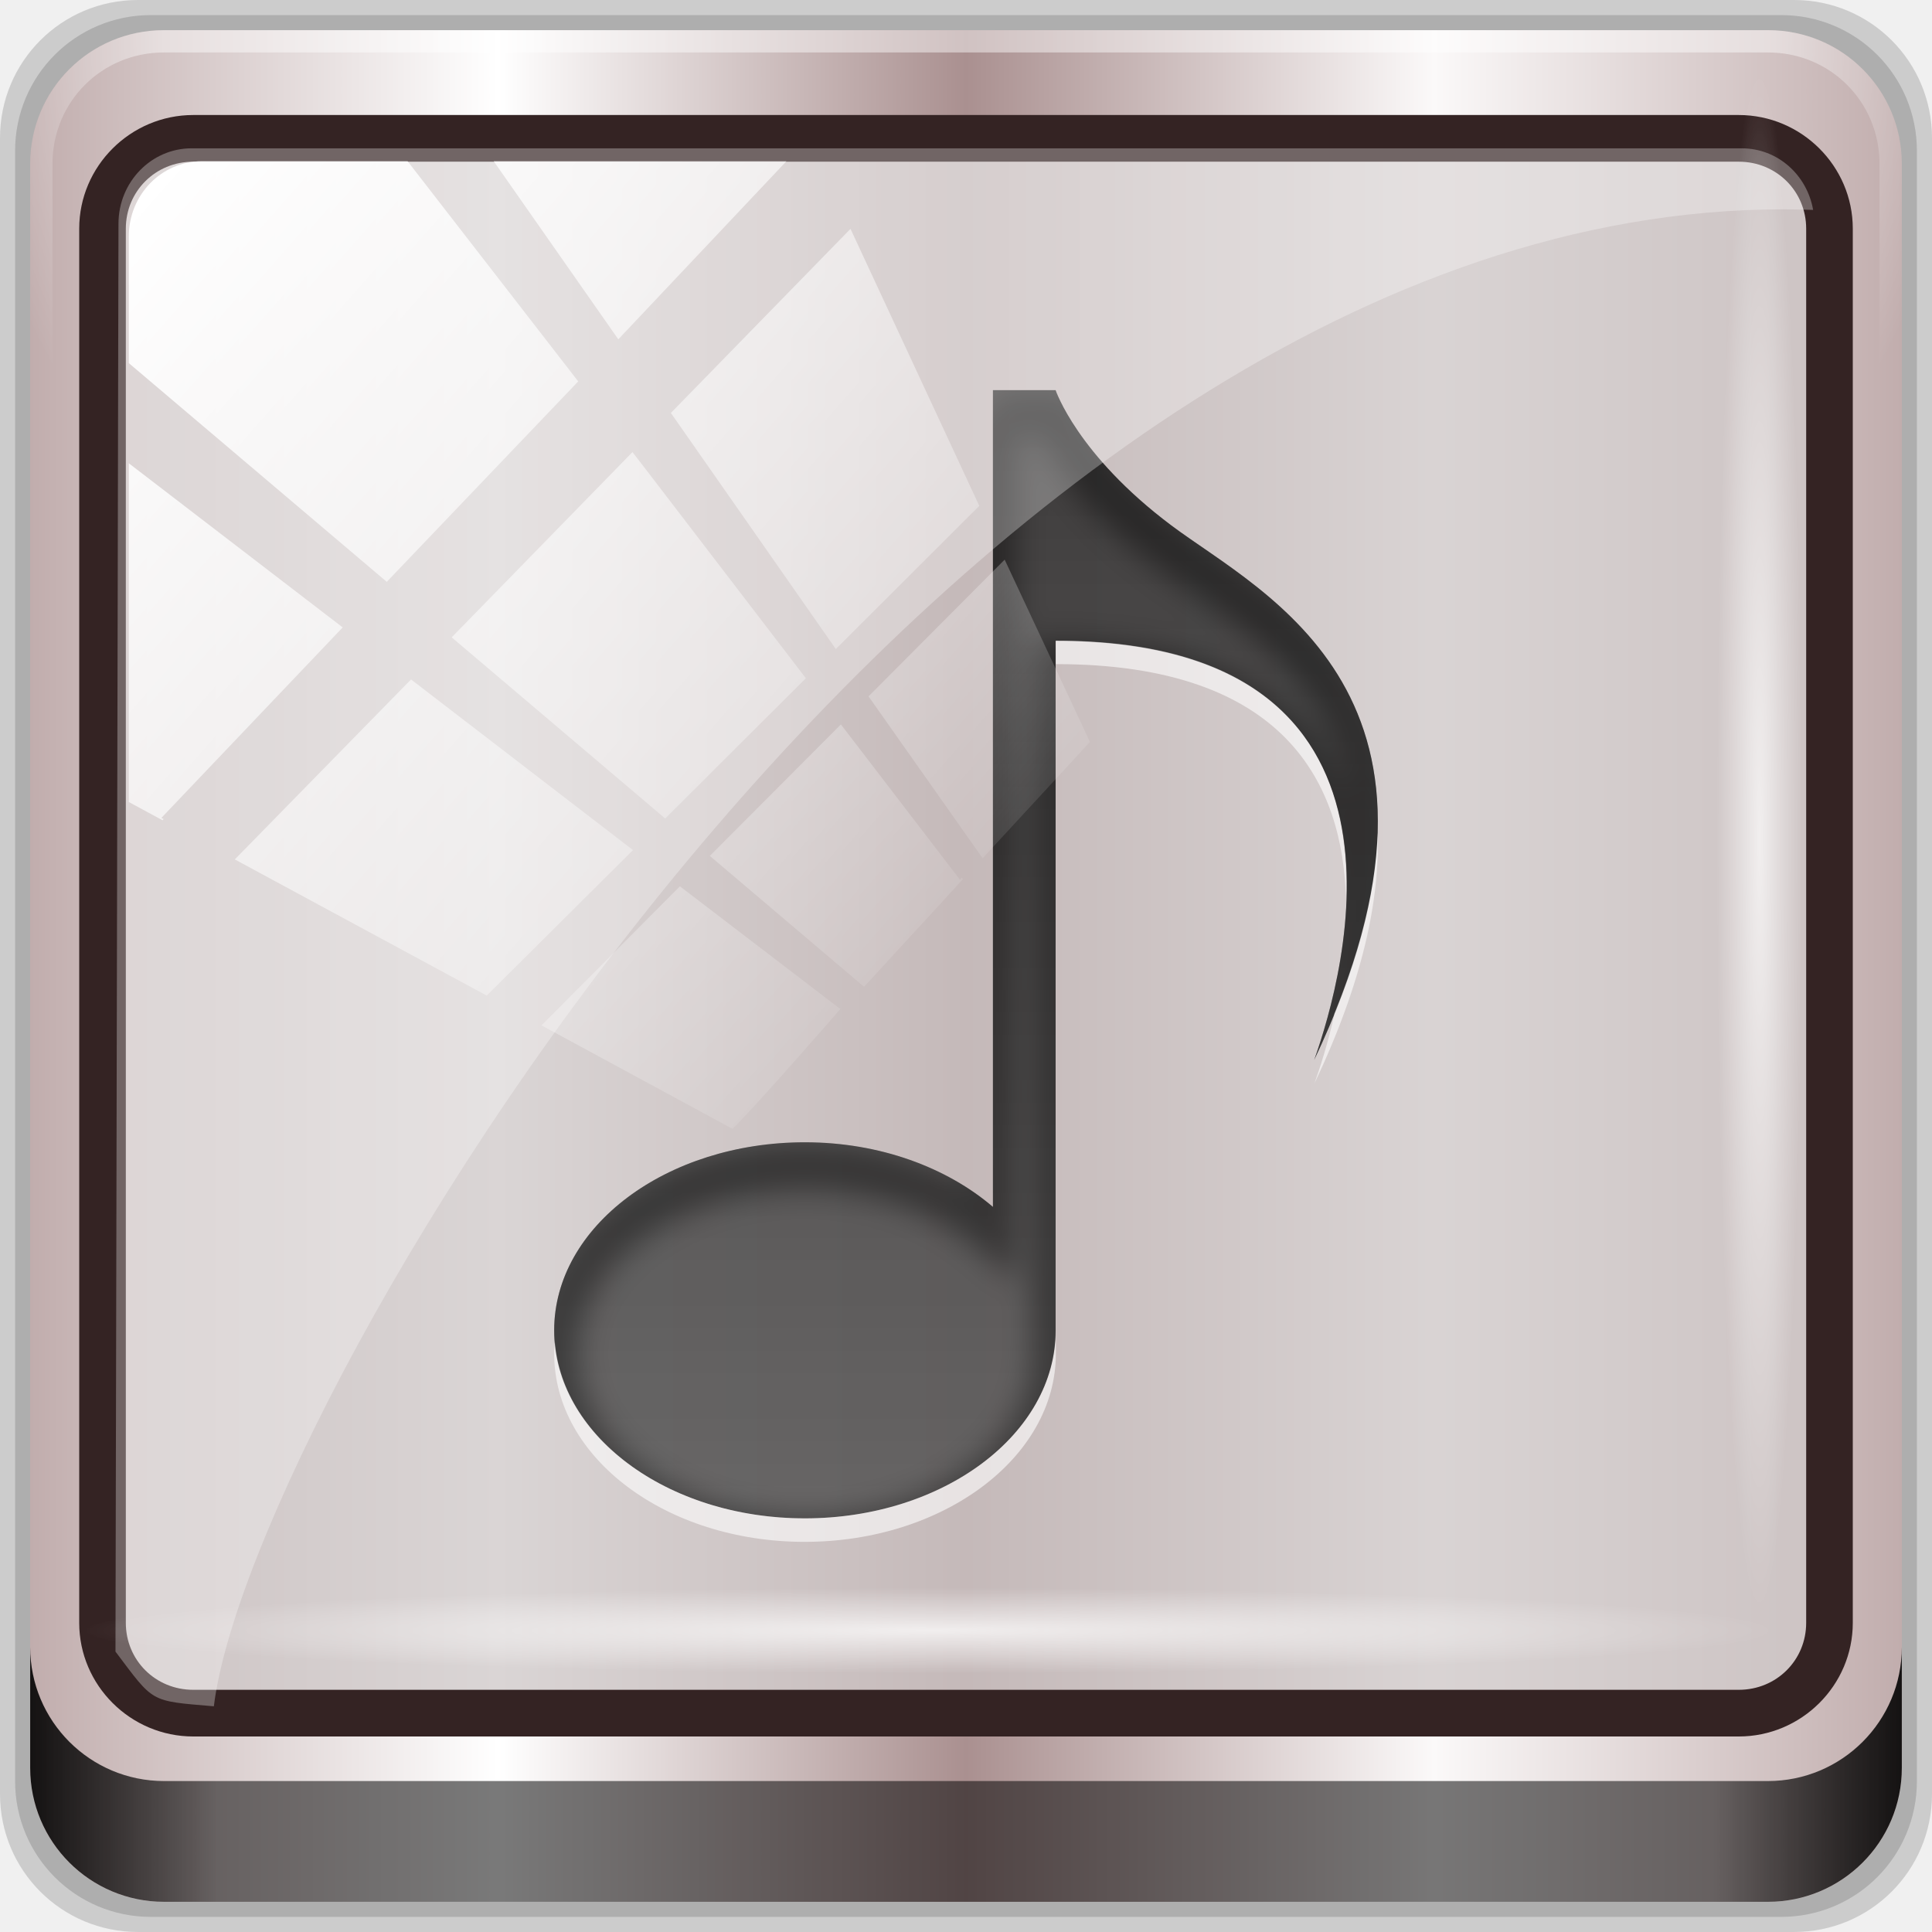
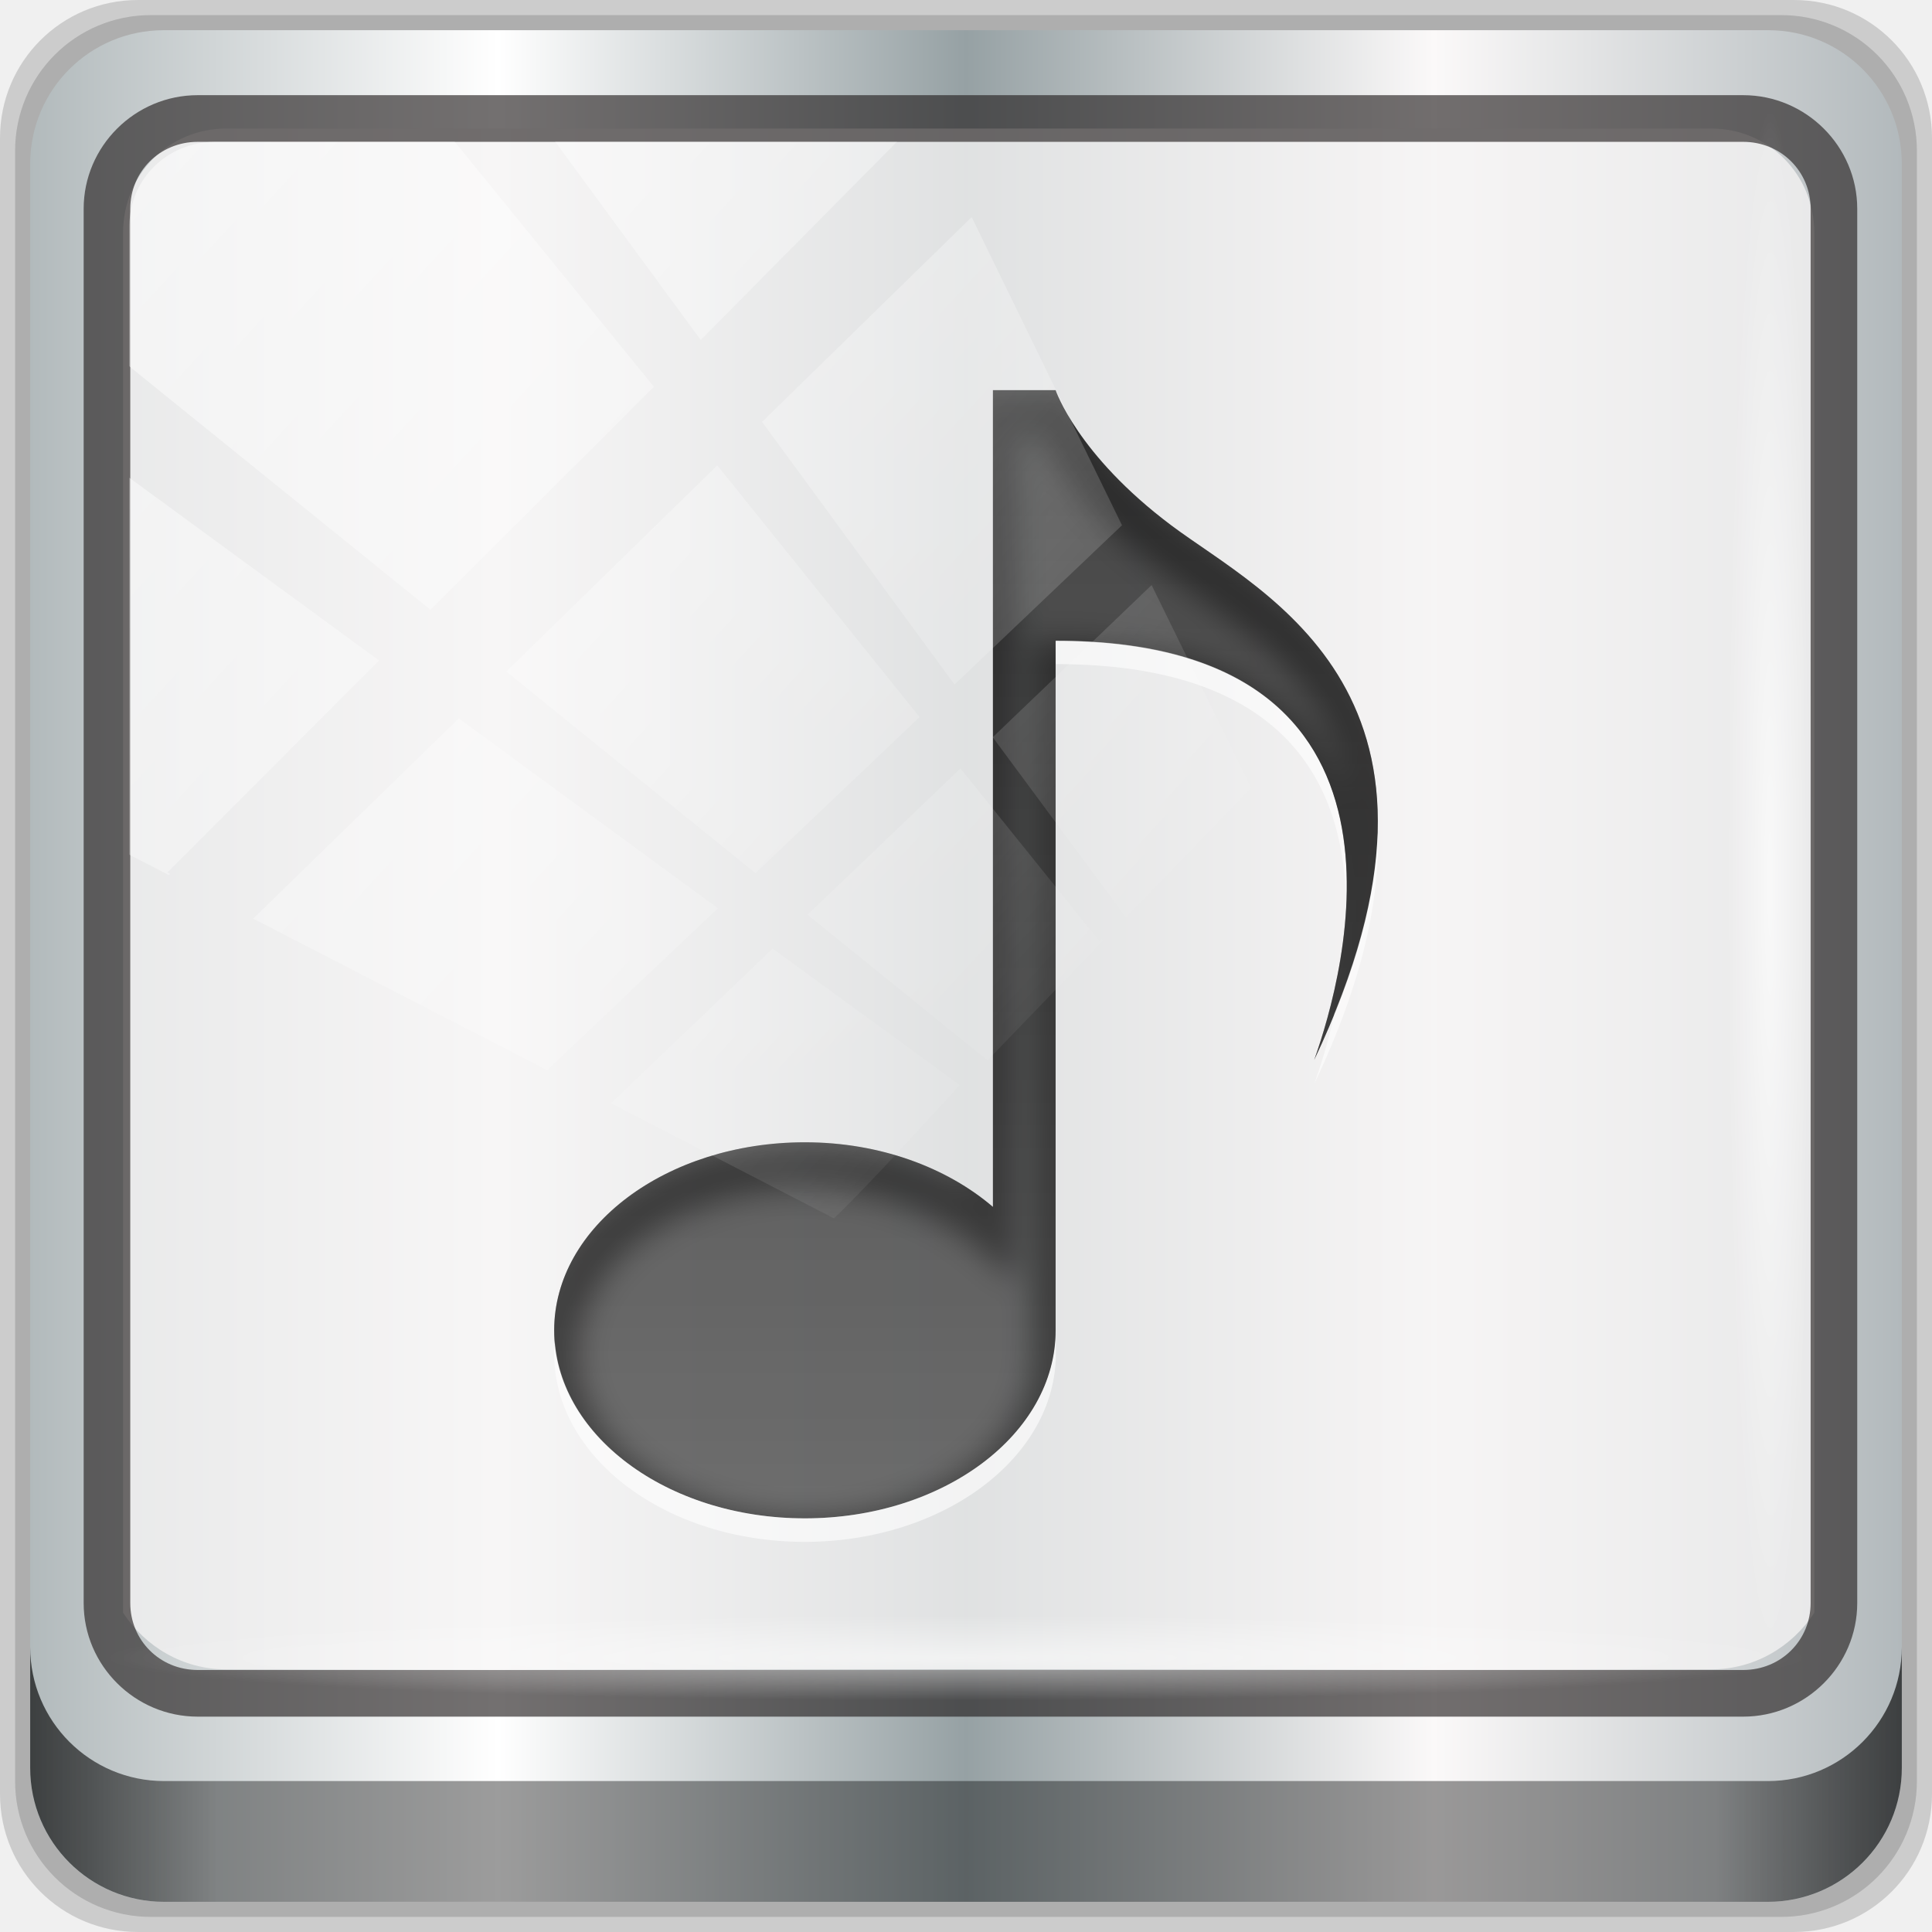
<svg xmlns="http://www.w3.org/2000/svg" xmlns:xlink="http://www.w3.org/1999/xlink" width="96px" height="96px" id="svg20740" version="1.1">
  <defs id="defs20742">
-     <linearGradient y2="47" x2="90" y1="47" x1="6" gradientTransform="matrix(1.107143,0,0,1.107143,2.9011,-18.70127)" gradientUnits="userSpaceOnUse" id="linearGradient3825" xlink:href="#linearGradient6139-0" />
    <linearGradient id="linearGradient6139-0">
      <stop id="stop6141-2" offset="0" style="stop-color:#c1adad;stop-opacity:1;" />
      <stop style="stop-color:#ffffff;stop-opacity:1;" offset="0.25" id="stop6151-0" />
      <stop style="stop-color:#aa9090;stop-opacity:1;" offset="0.5" id="stop6147-1" />
      <stop id="stop6149-4" offset="0.75" style="stop-color:#fbf9f9;stop-opacity:1;" />
      <stop id="stop6143-4" offset="1" style="stop-color:#c1adad;stop-opacity:1;" />
    </linearGradient>
-     <radialGradient r="42" fy="-27" fx="48" cy="-27" cx="48" gradientTransform="matrix(-1.072173,0,0,-0.8750202,199.4643,-19.12555)" gradientUnits="userSpaceOnUse" id="radialGradient3827" xlink:href="#linearGradient4091-0-3-0-7" />
    <linearGradient id="linearGradient4091-0-3-0-7">
      <stop style="stop-color:#ffffff;stop-opacity:1;" offset="0" id="stop4093-3-6-4-2" />
      <stop id="stop4099-6-1-8-3" offset="0.8" style="stop-color:#ffffff;stop-opacity:1;" />
      <stop style="stop-color:#ffffff;stop-opacity:0;" offset="1" id="stop4095-1-0-7-9" />
    </linearGradient>
-     <linearGradient y2="88.172" x2="94.5" y1="88.172" x1="1.5" gradientTransform="translate(8.043956,-14.66556)" gradientUnits="userSpaceOnUse" id="linearGradient3829" xlink:href="#linearGradient3832-0-6-1-1" />
    <linearGradient id="linearGradient3832-0-6-1-1">
      <stop style="stop-color:#000000;stop-opacity:1;" offset="0" id="stop3834-6-3-7-1" />
      <stop id="stop3872-2-4" offset="0.1" style="stop-color:#000000;stop-opacity:0.588;" />
      <stop style="stop-color:#000000;stop-opacity:0.588;" offset="0.9" id="stop3844-6-2-7-6" />
      <stop style="stop-color:#000000;stop-opacity:1;" offset="1" id="stop3836-5-0-2-9" />
    </linearGradient>
-     <linearGradient y2="7.017" x2="45.448" y1="92.54" x1="45.448" gradientTransform="scale(1.005865,0.994169)" gradientUnits="userSpaceOnUse" id="linearGradient3835" xlink:href="#ButtonShadow-1" />
    <linearGradient x1="45.448" y1="92.54" x2="45.448" y2="7.017" id="ButtonShadow-1" gradientUnits="userSpaceOnUse" gradientTransform="scale(1.005865,0.994169)">
      <stop id="stop3750-9" style="stop-color:#000000;stop-opacity:1" offset="0" />
      <stop id="stop3752-9" style="stop-color:#000000;stop-opacity:0.588" offset="1" />
    </linearGradient>
    <filter color-interpolation-filters="sRGB" id="filter3174-3">
      <feGaussianBlur id="feGaussianBlur3176-6" stdDeviation="1.71" />
    </filter>
-     <linearGradient gradientUnits="userSpaceOnUse" y2="72" x2="48" y1="24" x1="48" id="linearGradient3934-4" xlink:href="#linearGradient4281-6-1-4" />
    <linearGradient id="linearGradient4281-6-1-4">
      <stop id="stop4283-9-70-8" offset="0" style="stop-color:#1e1e1e;stop-opacity:1;" />
      <stop id="stop4285-8-46-8" offset="1" style="stop-color:#505050;stop-opacity:1;" />
    </linearGradient>
    <clipPath id="clipPath3951-7" clipPathUnits="userSpaceOnUse">
      <path style="opacity:0.8;fill:#ff00ff;fill-opacity:1;stroke:none;display:inline" d="m 47.667,22 0,34.75 C 45.712,55.077 42.866,54 39.667,54 33.776,54 29,57.582 29,62 c 0,4.418 4.776,8 10.667,8 5.891,0 10.667,-3.582 10.667,-8 l 0,-29.333 c 16.333,0 12.276,14.26 11,17.833 C 68.681,34.995 59.18,30.698 55.25,27.75 51.25,24.75 50.333,22 50.333,22 l -2.667,0 z" id="path3953-5" />
    </clipPath>
-     <filter color-interpolation-filters="sRGB" id="filter3955-9-0">
-       <feGaussianBlur id="feGaussianBlur3957-94-8" stdDeviation="0.623" />
-     </filter>
-     <linearGradient xlink:href="#linearGradient4213-7-8" id="linearGradient4967" gradientUnits="userSpaceOnUse" x1="2.771" y1="-28.642" x2="50.528" y2="14.514" />
    <linearGradient id="linearGradient4213-7-8">
      <stop style="stop-color:#ffffff;stop-opacity:1;" offset="0" id="stop4215-6-5" />
      <stop style="stop-color:#ffffff;stop-opacity:0;" offset="1" id="stop4217-5-2" />
    </linearGradient>
    <clipPath clipPathUnits="userSpaceOnUse" id="clipPath4156-4-6">
      <path style="opacity:0.6;fill:#ffffff;fill-opacity:1;stroke:none" d="m 27.046,-55.695 -14.214,13.321 0.061,0 15.653,21.771 10.231,-10.546 C 38.562,-32.302 27.468,-54.819 27.046,-55.695 z M 9.647,-39.383 -5.241,-25.321 15.988,-7.806 26.372,-18.383 9.647,-39.383 z m 31.491,12.951 -9.741,9.714 8.945,12.458 7.781,-7.555 -6.984,-14.617 z m -49.84,4.379 -13.754,12.982 26.283,13.846 0.061,-0.062 -0.123,-0.062 L 13.599,-5.401 -8.702,-22.053 z m 38.015,7.401 -9.803,9.775 11.579,9.559 7.628,-7.401 -8.669,-11.009 -0.735,-0.925 z m 20.187,5.674 -7.383,7.216 6.188,8.542 5.82,-6.137 -4.626,-9.621 z m -32.195,6.322 -9.557,9.498 13.662,7.185 7.934,-7.678 -12.039,-9.004 z m 23.312,2.374 -7.107,6.938 8.363,6.907 5.361,-5.674 -0.061,-0.092 -0.092,0.123 -6.464,-8.203 z m -8.73,8.542 -7.505,7.339 10.354,5.458 c 1.397,-1.321 5.675,-6.123 5.851,-6.322 L 31.886,8.26 z" id="path4158-0-3" />
    </clipPath>
-     <radialGradient r="43.199" fy="44.893" fx="13.948" cy="44.893" cx="13.948" gradientTransform="matrix(0.9751338,0,0,0.04919072,32.73469,78.81442)" gradientUnits="userSpaceOnUse" id="radialGradient4992" xlink:href="#linearGradient4133-5" />
    <linearGradient id="linearGradient4133-5">
      <stop style="stop-color:#ffffff;stop-opacity:1;" offset="0" id="stop4135-4" />
      <stop style="stop-color:#ffffff;stop-opacity:0;" offset="1" id="stop4137-5" />
    </linearGradient>
    <radialGradient r="43.199" fy="44.893" fx="13.948" cy="44.893" cx="13.948" gradientTransform="matrix(0.8883266,0,0,0.04919072,29.38221,-89.63522)" gradientUnits="userSpaceOnUse" id="radialGradient3833-1" xlink:href="#linearGradient4133-5" />
-     <radialGradient r="43.199" fy="44.893" fx="13.948" cy="44.893" cx="13.948" gradientTransform="matrix(0.8883266,0,0,0.04919072,29.38221,-89.63522)" gradientUnits="userSpaceOnUse" id="radialGradient36947" xlink:href="#linearGradient4133-5" />
+     <linearGradient xlink:href="#linearGradient6139-0-3" id="linearGradient4071" gradientUnits="userSpaceOnUse" gradientTransform="matrix(1.107143,0,0,1.107143,-4.993903,-3.620687)" x1="6" y1="47" x2="90" y2="47" />
+     <linearGradient id="linearGradient6139-0-3">
+       <stop id="stop6141-2-6" offset="0" style="stop-color:#b2babc;stop-opacity:1" />
+       <stop style="stop-color:#ffffff;stop-opacity:1;" offset="0.25" id="stop6151-0-7" />
+       <stop style="stop-color:#96a1a4;stop-opacity:1" offset="0.5" id="stop6147-1-5" />
+       <stop id="stop6149-4-3" offset="0.75" style="stop-color:#fbf9f9;stop-opacity:1;" />
+       <stop id="stop6143-4-5" offset="1" style="stop-color:#b2b9bc;stop-opacity:1" />
+     </linearGradient>
+     <linearGradient gradientTransform="translate(0.1489535,0.415026)" xlink:href="#linearGradient3832-0-6-1-1" id="linearGradient4129" x1="1.5" y1="88.172" x2="94.5" y2="88.172" gradientUnits="userSpaceOnUse" />
+     <radialGradient xlink:href="#linearGradient4213-7-8" id="radialGradient7462" gradientUnits="userSpaceOnUse" gradientTransform="matrix(0.9751338,0,0,0.04919072,34.04765,80.58172)" cx="13.948" cy="44.893" fx="13.948" fy="44.893" r="43.199" />
+     <radialGradient xlink:href="#linearGradient4213-7-8" id="radialGradient7464" gradientUnits="userSpaceOnUse" gradientTransform="matrix(0.8883266,0,0,0.04919072,31.95952,-90.31726)" cx="13.948" cy="44.893" fx="13.948" fy="44.893" r="43.199" />
+     <linearGradient xlink:href="#linearGradient4213-7-8" id="linearGradient4767" gradientUnits="userSpaceOnUse" x1="2.771" y1="-28.642" x2="50.528" y2="14.514" />
+     <clipPath id="clipPath4156-4-1" clipPathUnits="userSpaceOnUse">
+       <path id="path4158-0-8" d="m 27.046,-55.695 -14.214,13.321 h 0.061 l 15.653,21.771 10.231,-10.546 C 38.562,-32.302 27.468,-54.819 27.046,-55.695 Z M 9.647,-39.383 -5.241,-25.321 15.988,-7.806 26.372,-18.383 Z m 31.491,12.951 -9.741,9.714 8.945,12.458 7.781,-7.555 z m -49.84,4.379 -13.754,12.982 26.283,13.846 0.061,-0.062 -0.123,-0.062 L 13.599,-5.401 -8.702,-22.053 Z m 38.015,7.401 -9.803,9.775 11.579,9.559 7.628,-7.401 -8.669,-11.009 z m 20.187,5.674 -7.383,7.216 6.188,8.542 5.82,-6.137 z m -32.195,6.322 -9.557,9.498 13.662,7.185 7.934,-7.678 z m 23.312,2.374 -7.107,6.938 8.363,6.907 5.361,-5.674 -0.061,-0.092 -0.092,0.123 -6.464,-8.203 z m -8.73,8.542 -7.505,7.339 10.354,5.458 c 1.397,-1.321 5.675,-6.123 5.851,-6.322 z" style="opacity:0.6;fill:#ffffff;fill-opacity:1;stroke:none" />
+     </clipPath>
+     <clipPath clipPathUnits="userSpaceOnUse" id="clipPath4355-7">
+       <rect style="fill:#ffffff;fill-opacity:1;fill-rule:nonzero;stroke:none" id="rect4357-5" width="84" height="80" x="6" y="6" rx="6" ry="6" />
+     </clipPath>
+     <clipPath clipPathUnits="userSpaceOnUse" id="clipPath4355-9">
+       <rect style="fill:#ffffff;fill-opacity:1;fill-rule:nonzero;stroke:none" id="rect4357-1" width="84" height="80" x="6" y="6" rx="6" ry="6" />
+     </clipPath>
+     <clipPath clipPathUnits="userSpaceOnUse" id="clipPath4355-1">
+       <rect style="fill:#ffffff;fill-opacity:1;fill-rule:nonzero;stroke:none" id="rect4357-9" width="84" height="80" x="6" y="6" rx="6" ry="6" />
+     </clipPath>
+     <clipPath clipPathUnits="userSpaceOnUse" id="clipPath3943-52-0">
+       <path id="path3945-4-1" d="m 69.781,20.844 -5,3.438 c 5.587,5.537 9,13.328 9,21.812 0,8.434 -3.377,16.096 -8.906,21.625 l 5,3.438 C 76.078,64.576 80,55.844 80,46.094 c 2e-6,-9.797 -3.963,-18.66 -10.219,-25.25 z M 40,24.062 28.906,36.219 H 21.5 c -0.823,0 -1.5,0.677 -1.5,1.5 v 1 14.844 1 c 0,0.823 0.684,1.61 1.5,1.5 h 7.406 L 40,68 V 66 26.062 Z m 20.594,3.281 -5,3.438 L 55.5,30.875 c 3.938,3.89 6.406,9.25 6.406,15.219 0,5.921 -2.43,11.148 -6.312,15.031 l 0.094,0.094 5.094,3.438 c 4.475,-4.908 7.25,-11.402 7.25,-18.562 0,-7.231 -2.879,-13.831 -7.438,-18.75 z m -9.25,6.5 -5.219,3.625 c 2.222,2.218 3.719,5.24 3.719,8.625 0,3.337 -1.459,6.228 -3.625,8.438 l 5.219,3.625 c 2.822,-3.237 4.531,-7.434 4.531,-12.062 0,-4.673 -1.754,-9.001 -4.625,-12.25 z" style="color:#000000;display:inline;overflow:visible;visibility:visible;opacity:0.8;fill:#ff00ff;fill-opacity:1;fill-rule:nonzero;stroke:none;stroke-width:1;marker:none;enable-background:accumulate" />
+     </clipPath>
+     <linearGradient gradientUnits="userSpaceOnUse" y2="72" x2="48" y1="24" x1="48" id="linearGradient3934-4" xlink:href="#linearGradient4281-6-1-4" />
+     <clipPath id="clipPath3951-7-8" clipPathUnits="userSpaceOnUse">
+       <path style="display:inline;opacity:0.8;fill:#ff00ff;fill-opacity:1;stroke:none" d="M 47.667,22 V 56.75 C 45.712,55.077 42.866,54 39.667,54 33.776,54 29,57.582 29,62 c 0,4.418 4.776,8 10.667,8 5.891,0 10.667,-3.582 10.667,-8 V 32.667 c 16.333,0 12.276,14.26 11,17.833 C 68.681,34.995 59.18,30.698 55.25,27.75 51.25,24.75 50.333,22 50.333,22 Z" id="path3953-5-7" />
+     </clipPath>
+     <filter style="color-interpolation-filters:sRGB" id="filter3955-9-0">
+       <feGaussianBlur id="feGaussianBlur3957-94-8" stdDeviation="0.623" />
+     </filter>
  </defs>
  <g id="livello1" />
-   <g id="g36843">
-     <g id="g7390" transform="translate(-8.043959,14.66556)" style="display:inline">
-       <path id="path3288" d="m 97.187,-14.666 -82.286,0 c -3.799,0 -6.857,3.058 -6.857,6.857 l 0,82.286 c 0,3.799 3.058,6.857 6.857,6.857 l 82.286,0 c 3.799,0 6.857,-3.058 6.857,-6.857 l 0,-82.286 c 0,-3.799 -3.058,-6.857 -6.857,-6.857 z" style="opacity:0.15;fill:#000000;fill-opacity:1;fill-rule:nonzero;stroke:none;display:inline" />
-       <path style="opacity:0.15;fill:#000000;fill-opacity:1;fill-rule:nonzero;stroke:none;display:inline" d="m 96.544,-13.916 -81,0 c -3.739,0 -6.75,3.01 -6.75,6.75 l 0,81 c 0,3.74 3.011,6.75 6.75,6.75 l 81,0 c 3.74,0 6.75,-3.01 6.75,-6.75 l 0,-81 c 0,-3.739 -3.01,-6.75 -6.75,-6.75 z" id="path4085" />
-       <path id="rect4251-1" d="m 95.901,-13.166 -79.714,0 c -3.68,0 -6.643,2.963 -6.643,6.643 l 0,79.714 c 0,3.68 2.963,6.643 6.643,6.643 l 79.714,0 c 3.68,0 6.643,-2.963 6.643,-6.643 l 0,-79.714 c 0,-3.68 -2.963,-6.643 -6.643,-6.643 z" style="fill:url(#linearGradient3825);fill-opacity:1;fill-rule:nonzero;stroke:none;display:inline" />
-       <g transform="matrix(1.107143,0,0,1.107143,-107.8132,-18.1477)" id="g3272">
-         <path style="opacity:0.45;fill:url(#radialGradient3827);fill-opacity:1;fill-rule:nonzero;stroke:none;display:inline" d="m 112,4.5 c -3.324,0 -6,2.676 -6,6 l 0,15 1,0 0,-15 c 0,-2.787 2.213,-5 5,-5 l 72,0 c 2.787,0 5,2.213 5,5 l 0,15 1,0 0,-15 c 0,-3.324 -2.676,-6 -6,-6 l -72,0 z" id="path4236-5" />
+   <g id="g36843" transform="translate(-120.0336,16.64895)">
+     <g id="layer6-2" style="display:inline" transform="matrix(1.167922,0,0,1.167922,-6.3331,-6.308353)" />
+   </g>
+   <g transform="translate(0,-1026.52)" id="layer1">
+     <g id="g2574" style="display:inline" transform="translate(-0.1489564,1026.105)">
+       <path style="display:inline;opacity:0.15;fill:#000000;fill-opacity:1;fill-rule:nonzero;stroke:none" d="M 89.292,0.415 H 7.006 c -3.799,0 -6.857,3.058 -6.857,6.857 V 89.558 c 0,3.799 3.058,6.857 6.857,6.857 H 89.292 c 3.799,0 6.857,-3.058 6.857,-6.857 V 7.272 c 0,-3.799 -3.058,-6.857 -6.857,-6.857 z" id="path3288-7" />
+       <path id="path4085-0" d="M 88.649,1.165 H 7.649 c -3.739,0 -6.75,3.01 -6.75,6.75 V 88.915 c 0,3.74 3.011,6.75 6.75,6.75 H 88.649 c 3.74,0 6.75,-3.01 6.75,-6.75 V 7.915 c 0,-3.739 -3.01,-6.75 -6.75,-6.75 z" style="display:inline;opacity:0.15;fill:#000000;fill-opacity:1;fill-rule:nonzero;stroke:none" />
+       <path style="display:inline;fill:url(#linearGradient4071);fill-opacity:1;fill-rule:nonzero;stroke:none" d="M 88.006,1.915 H 8.292 c -3.68,0 -6.643,2.963 -6.643,6.643 V 88.272 c 0,3.68 2.963,6.643 6.643,6.643 H 88.006 c 3.68,0 6.643,-2.963 6.643,-6.643 V 8.558 c 0,-3.68 -2.963,-6.643 -6.643,-6.643 z" id="rect4251-1-9" />
+       <path style="display:inline;opacity:0.779;fill:#f5f3f3;fill-opacity:1;fill-rule:nonzero;stroke:none;stroke-width:1.03" d="m 11.39,6.802 c -2.856,0 -5.124,2.288 -5.124,5.171 v 21.427 7.239 39.914 c 1.097,1.684 2.969,2.812 5.124,2.812 h 4.099 65.589 4.099 c 2.155,0 4.027,-1.127 5.124,-2.812 V 40.64 33.401 11.973 c 0,-2.883 -2.268,-5.171 -5.124,-5.171 z" id="path3400-6" />
+       <path id="path4989-3" d="m 9.974,5.144 c -3.117,0 -5.668,2.54 -5.668,5.646 v 69.278 c 0,3.106 2.551,5.646 5.668,5.646 H 86.766 c 3.117,0 5.668,-2.54 5.668,-5.646 V 10.79 c 0,-3.106 -2.551,-5.646 -5.668,-5.646 z m 0,2.319 H 86.766 c 1.888,0 3.352,1.48 3.352,3.327 v 69.278 c 0,1.846 -1.464,3.327 -3.352,3.327 H 9.974 c -1.888,0 -3.352,-1.48 -3.352,-3.327 V 10.79 c 0,-1.846 1.464,-3.327 3.352,-3.327 z" style="color:#000000;font-style:normal;font-variant:normal;font-weight:normal;font-stretch:normal;font-size:medium;line-height:normal;font-family:Sans;-inkscape-font-specification:Sans;text-indent:0;text-align:start;text-decoration:none;text-decoration-line:none;letter-spacing:normal;word-spacing:normal;text-transform:none;writing-mode:lr-tb;direction:ltr;baseline-shift:baseline;text-anchor:start;display:inline;overflow:visible;visibility:visible;fill:#241f1f;fill-opacity:0.633;stroke:none;stroke-width:2.376;marker:none;enable-background:accumulate" />
+       <path style="display:inline;opacity:0.658;fill:url(#linearGradient4129);fill-opacity:1;fill-rule:nonzero;stroke:none" d="m 1.649,82.259 v 6 c 0,3.68 2.976,6.656 6.656,6.656 H 87.993 c 3.68,0 6.656,-2.976 6.656,-6.656 v -6 c 0,3.68 -2.976,6.656 -6.656,6.656 H 8.305 c -3.68,0 -6.656,-2.976 -6.656,-6.656 z" id="path4118-6" />
+       <rect style="opacity:0.55;fill:url(#radialGradient7462);fill-opacity:1;stroke:none" id="rect4131-0" width="84.25" height="4.25" x="5.524" y="80.665" rx="0" ry="4.25" />
+       <rect ry="4.25" rx="0" y="-90.234" x="5.975" height="4.25" width="76.75" id="rect4141-6" style="opacity:0.669;fill:url(#radialGradient7464);fill-opacity:1;stroke:none" transform="rotate(90)" />
+       <g transform="matrix(1.167922,0,0,1.167922,-6.184146,-5.89335)" style="display:inline" id="g964">
+         <path id="path2834" d="M 47.667,22 V 56.75 C 45.712,55.077 42.866,54 39.667,54 33.776,54 29,57.582 29,62 c 0,4.418 4.776,8 10.667,8 5.891,0 10.667,-3.582 10.667,-8 V 32.667 c 16.333,0 12.276,14.26 11,17.833 C 68.681,34.995 59.18,30.698 55.25,27.75 51.25,24.75 50.333,22 50.333,22 Z" style="display:inline;opacity:0.8;fill:url(#linearGradient3934-4);fill-opacity:1;stroke:none" />
+         <path id="path3936" d="m 50.344,32.656 v 1 c 9.812,0 12.226,5.147 12.344,10.031 0.191,-5.153 -1.859,-11.031 -12.344,-11.031 z m 13.688,8.188 c -0.071,2.161 -0.631,4.705 -1.844,7.688 -0.005,0.021 0.005,0.042 0,0.062 -0.279,1.229 -0.608,2.247 -0.844,2.906 2.067,-4.361 2.788,-7.849 2.688,-10.656 z M 50.344,62 c 0,4.418 -4.796,8 -10.688,8 -5.665,0 -10.277,-3.317 -10.625,-7.5 C 29.017,62.667 29,62.83 29,63 c 0,4.418 4.765,8 10.656,8 5.891,0 10.688,-3.582 10.688,-8 z" style="display:inline;opacity:0.6;fill:#ffffff;fill-opacity:1;stroke:none" />
+         <path clip-path="url(#clipPath3951-7-8)" style="display:inline;opacity:0.4;fill:none;stroke:#000000;stroke-width:2;stroke-miterlimit:4;stroke-dasharray:none;filter:url(#filter3955-9-0)" d="M 47.667,23 V 57.75 C 45.712,56.077 42.866,55 39.667,55 33.776,55 29,58.582 29,63 c 0,4.418 4.776,8 10.667,8 5.891,0 10.667,-3.582 10.667,-8 V 33.667 c 16.333,0 12.276,14.26 11,17.833 C 68.681,35.995 59.18,31.698 55.25,28.75 51.25,25.75 50.333,23 50.333,23 Z" id="path3945-40" />
      </g>
-       <path id="path4118" d="m 9.544,67.178 0,6 c 0,3.68 2.976,6.656 6.656,6.656 l 79.688,0 c 3.68,0 6.656,-2.976 6.656,-6.656 l 0,-6 c 0,3.68 -2.976,6.656 -6.656,6.656 l -79.688,0 c -3.68,0 -6.656,-2.976 -6.656,-6.656 z" style="opacity:0.891;fill:url(#linearGradient3829);fill-opacity:1;fill-rule:nonzero;stroke:none;display:inline" />
-       <g id="g4615" transform="translate(251.288,-104.8973)">
-         <g style="display:none" id="layer2-8">
-           <rect style="opacity:0.9;fill:url(#linearGradient3835);fill-opacity:1;fill-rule:nonzero;stroke:none;filter:url(#filter3174-3)" id="rect3745-9" y="7" x="5" ry="6" rx="6" height="85" width="86" />
-         </g>
-       </g>
+       <rect transform="matrix(1.069245,0,0,1.047683,4.44418,38.89401)" style="opacity:0.508;fill:url(#linearGradient4767);fill-opacity:1;stroke:none" id="rect4146-2" width="75.966" height="69.024" x="2" y="-30" rx="3.957" ry="3.957" clip-path="url(#clipPath4156-4-1)" />
    </g>
-     <rect rx="6.214" ry="5.443" y="-26.1" x="4" height="80" width="88" id="rect4117" style="fill:#cec7c7;fill-opacity:0.748;stroke:none" transform="translate(0,32)" />
-     <path style="font-size:medium;font-style:normal;font-variant:normal;font-weight:normal;font-stretch:normal;text-indent:0;text-align:start;text-decoration:none;line-height:normal;letter-spacing:normal;word-spacing:normal;text-transform:none;direction:ltr;block-progression:tb;writing-mode:lr-tb;text-anchor:start;baseline-shift:baseline;color:#000000;fill:#342323;fill-opacity:1;stroke:none;stroke-width:2.376;marker:none;visibility:visible;display:inline;overflow:visible;enable-background:accumulate;font-family:Sans;-inkscape-font-specification:Sans" d="m 9.604,5.715 c -3.117,0 -5.668,2.54 -5.668,5.646 l 0,69.278 c 0,3.106 2.551,5.646 5.668,5.646 l 76.792,0 c 3.117,0 5.668,-2.54 5.668,-5.646 l 0,-69.278 c 0,-3.106 -2.551,-5.646 -5.668,-5.646 l -76.792,0 z m 0,2.319 76.792,0 c 1.888,0 3.352,1.48 3.352,3.327 l 0,69.278 c 0,1.846 -1.464,3.327 -3.352,3.327 l -76.792,0 c -1.888,0 -3.352,-1.48 -3.352,-3.327 l 0,-69.278 c 0,-1.846 1.464,-3.327 3.352,-3.327 z" id="path4989" />
-     <g id="layer6-2" style="display:inline" transform="matrix(1.167922,0,0,1.167922,-6.3331,-6.308353)">
-       <path style="opacity:0.8;fill:url(#linearGradient3934-4);fill-opacity:1;stroke:none;display:inline" d="m 47.667,22 0,34.75 C 45.712,55.077 42.866,54 39.667,54 33.776,54 29,57.582 29,62 c 0,4.418 4.776,8 10.667,8 5.891,0 10.667,-3.582 10.667,-8 l 0,-29.333 c 16.333,0 12.276,14.26 11,17.833 C 68.681,34.995 59.18,30.698 55.25,27.75 51.25,24.75 50.333,22 50.333,22 l -2.667,0 z" id="path2834" />
-       <path style="opacity:0.6;fill:#ffffff;fill-opacity:1;stroke:none;display:inline" d="m 50.344,32.656 0,1 c 9.812,0 12.226,5.147 12.344,10.031 0.191,-5.153 -1.859,-11.031 -12.344,-11.031 z m 13.688,8.188 c -0.071,2.161 -0.631,4.705 -1.844,7.688 -0.005,0.021 0.005,0.042 0,0.062 -0.279,1.229 -0.608,2.247 -0.844,2.906 2.067,-4.361 2.788,-7.849 2.688,-10.656 z M 50.344,62 c 0,4.418 -4.796,8 -10.688,8 -5.665,0 -10.277,-3.317 -10.625,-7.5 C 29.017,62.667 29,62.83 29,63 c 0,4.418 4.765,8 10.656,8 5.891,0 10.688,-3.582 10.688,-8 l 0,-1 z" id="path3936" />
-       <path id="path3945-40" d="m 47.667,23 0,34.75 C 45.712,56.077 42.866,55 39.667,55 33.776,55 29,58.582 29,63 c 0,4.418 4.776,8 10.667,8 5.891,0 10.667,-3.582 10.667,-8 l 0,-29.333 c 16.333,0 12.276,14.26 11,17.833 C 68.681,35.995 59.18,31.698 55.25,28.75 51.25,25.75 50.333,23 50.333,23 l -2.667,0 z" style="opacity:0.4;fill:none;stroke:#000000;stroke-width:2;stroke-miterlimit:4;stroke-dasharray:none;display:inline;filter:url(#filter3955-9-0)" clip-path="url(#clipPath3951-7)" />
-     </g>
-     <g transform="matrix(1.007601,0,0,1.014293,-1.051237,0.6053371)" id="g4963">
-       <path style="opacity:0.3;fill:#ffffff;fill-opacity:1;stroke:none;display:inline" d="m 10.495,6.669 c -1.993,0 -3.604,1.649 -3.609,3.684 l -0.148,69.961 c 1.914,2.521 1.665,2.411 4.852,2.679 C 13.394,68.132 48.089,9.657 89.008,9.657 c 0.488,0 0.963,0.02 1.449,0.029 -0.303,-1.718 -1.751,-3.017 -3.524,-3.017 z" id="rect4190" />
-       <rect transform="matrix(0.9093047,0,0,0.9283773,5.578007,35.15393)" style="fill:url(#linearGradient4967);fill-opacity:1;stroke:none;display:inline" id="rect4146" width="92" height="92" x="2" y="-30" rx="3.957" ry="3.957" clip-path="url(#clipPath4156-4-6)" />
-     </g>
-     <rect ry="4.25" rx="0" y="78.898" x="4.211" height="4.25" width="84.25" id="rect4131" style="opacity:0.755;fill:url(#radialGradient4992);fill-opacity:1;stroke:none;display:inline" />
-     <rect transform="matrix(0,1,-1,0,0,0)" style="opacity:0.708;fill:url(#radialGradient36947);fill-opacity:1;stroke:none;display:inline" id="rect4141" width="76.75" height="4.25" x="3.398" y="-89.552" rx="0" ry="4.25" />
  </g>
</svg>
